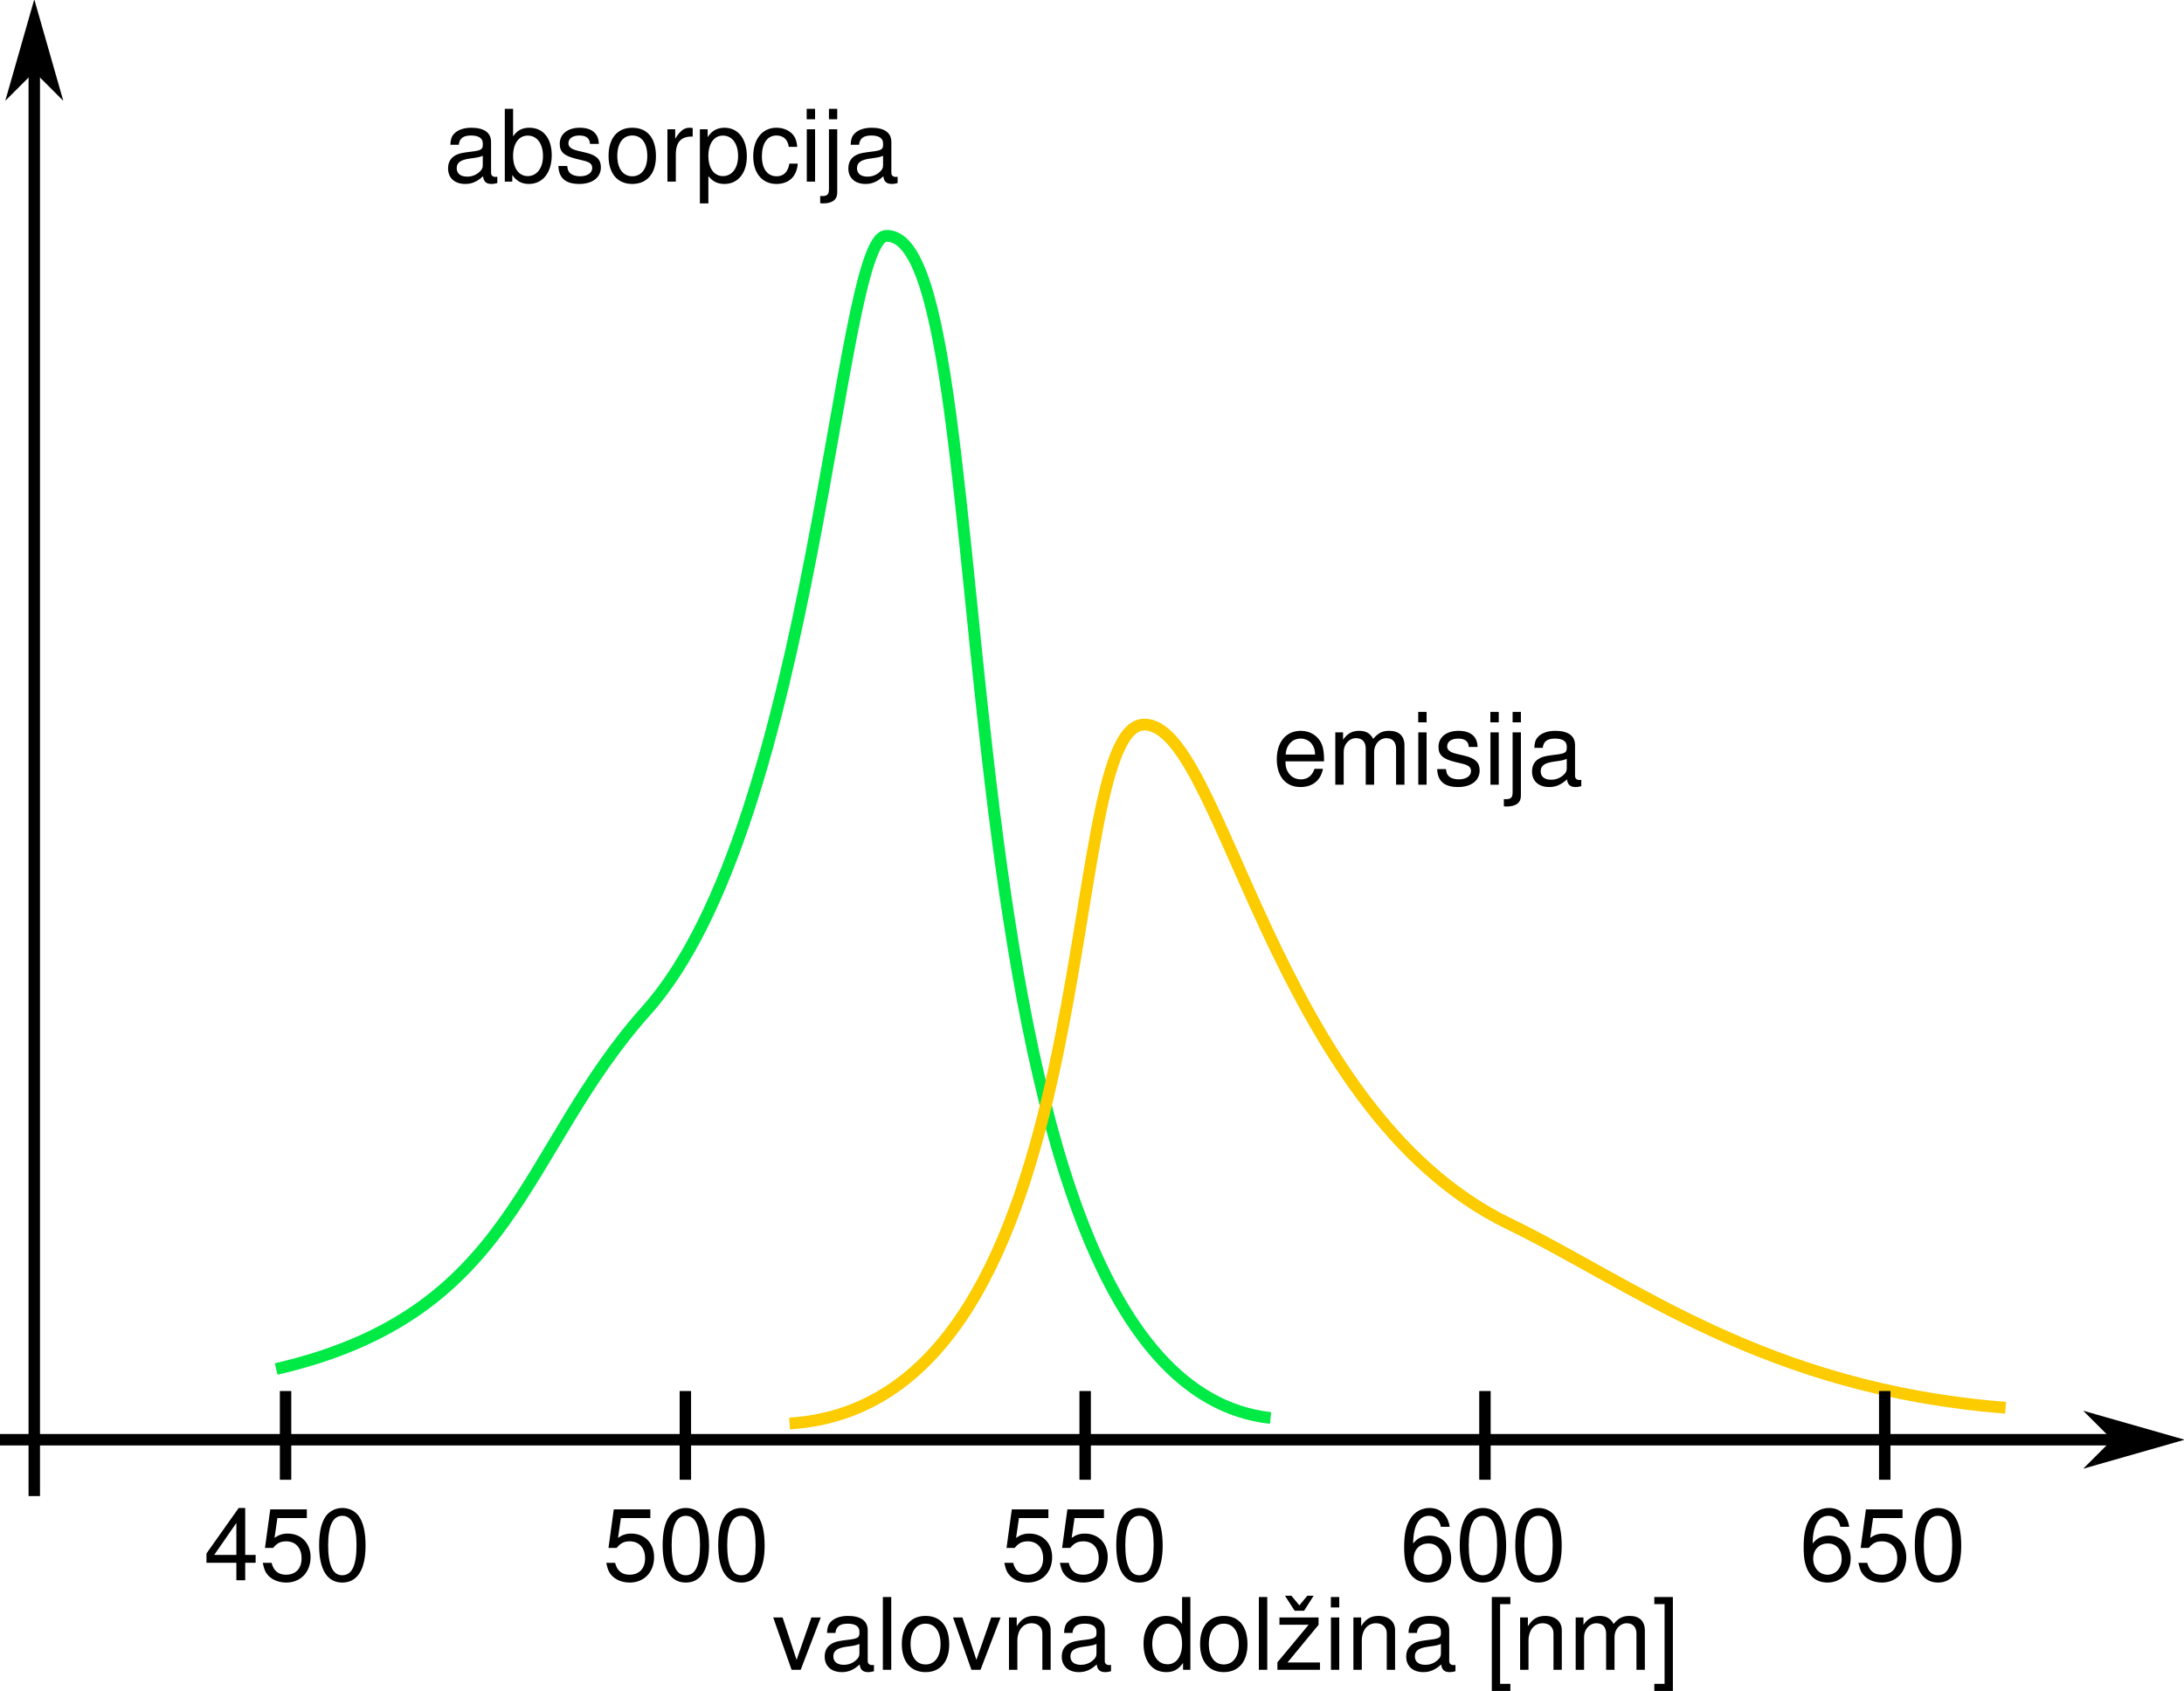
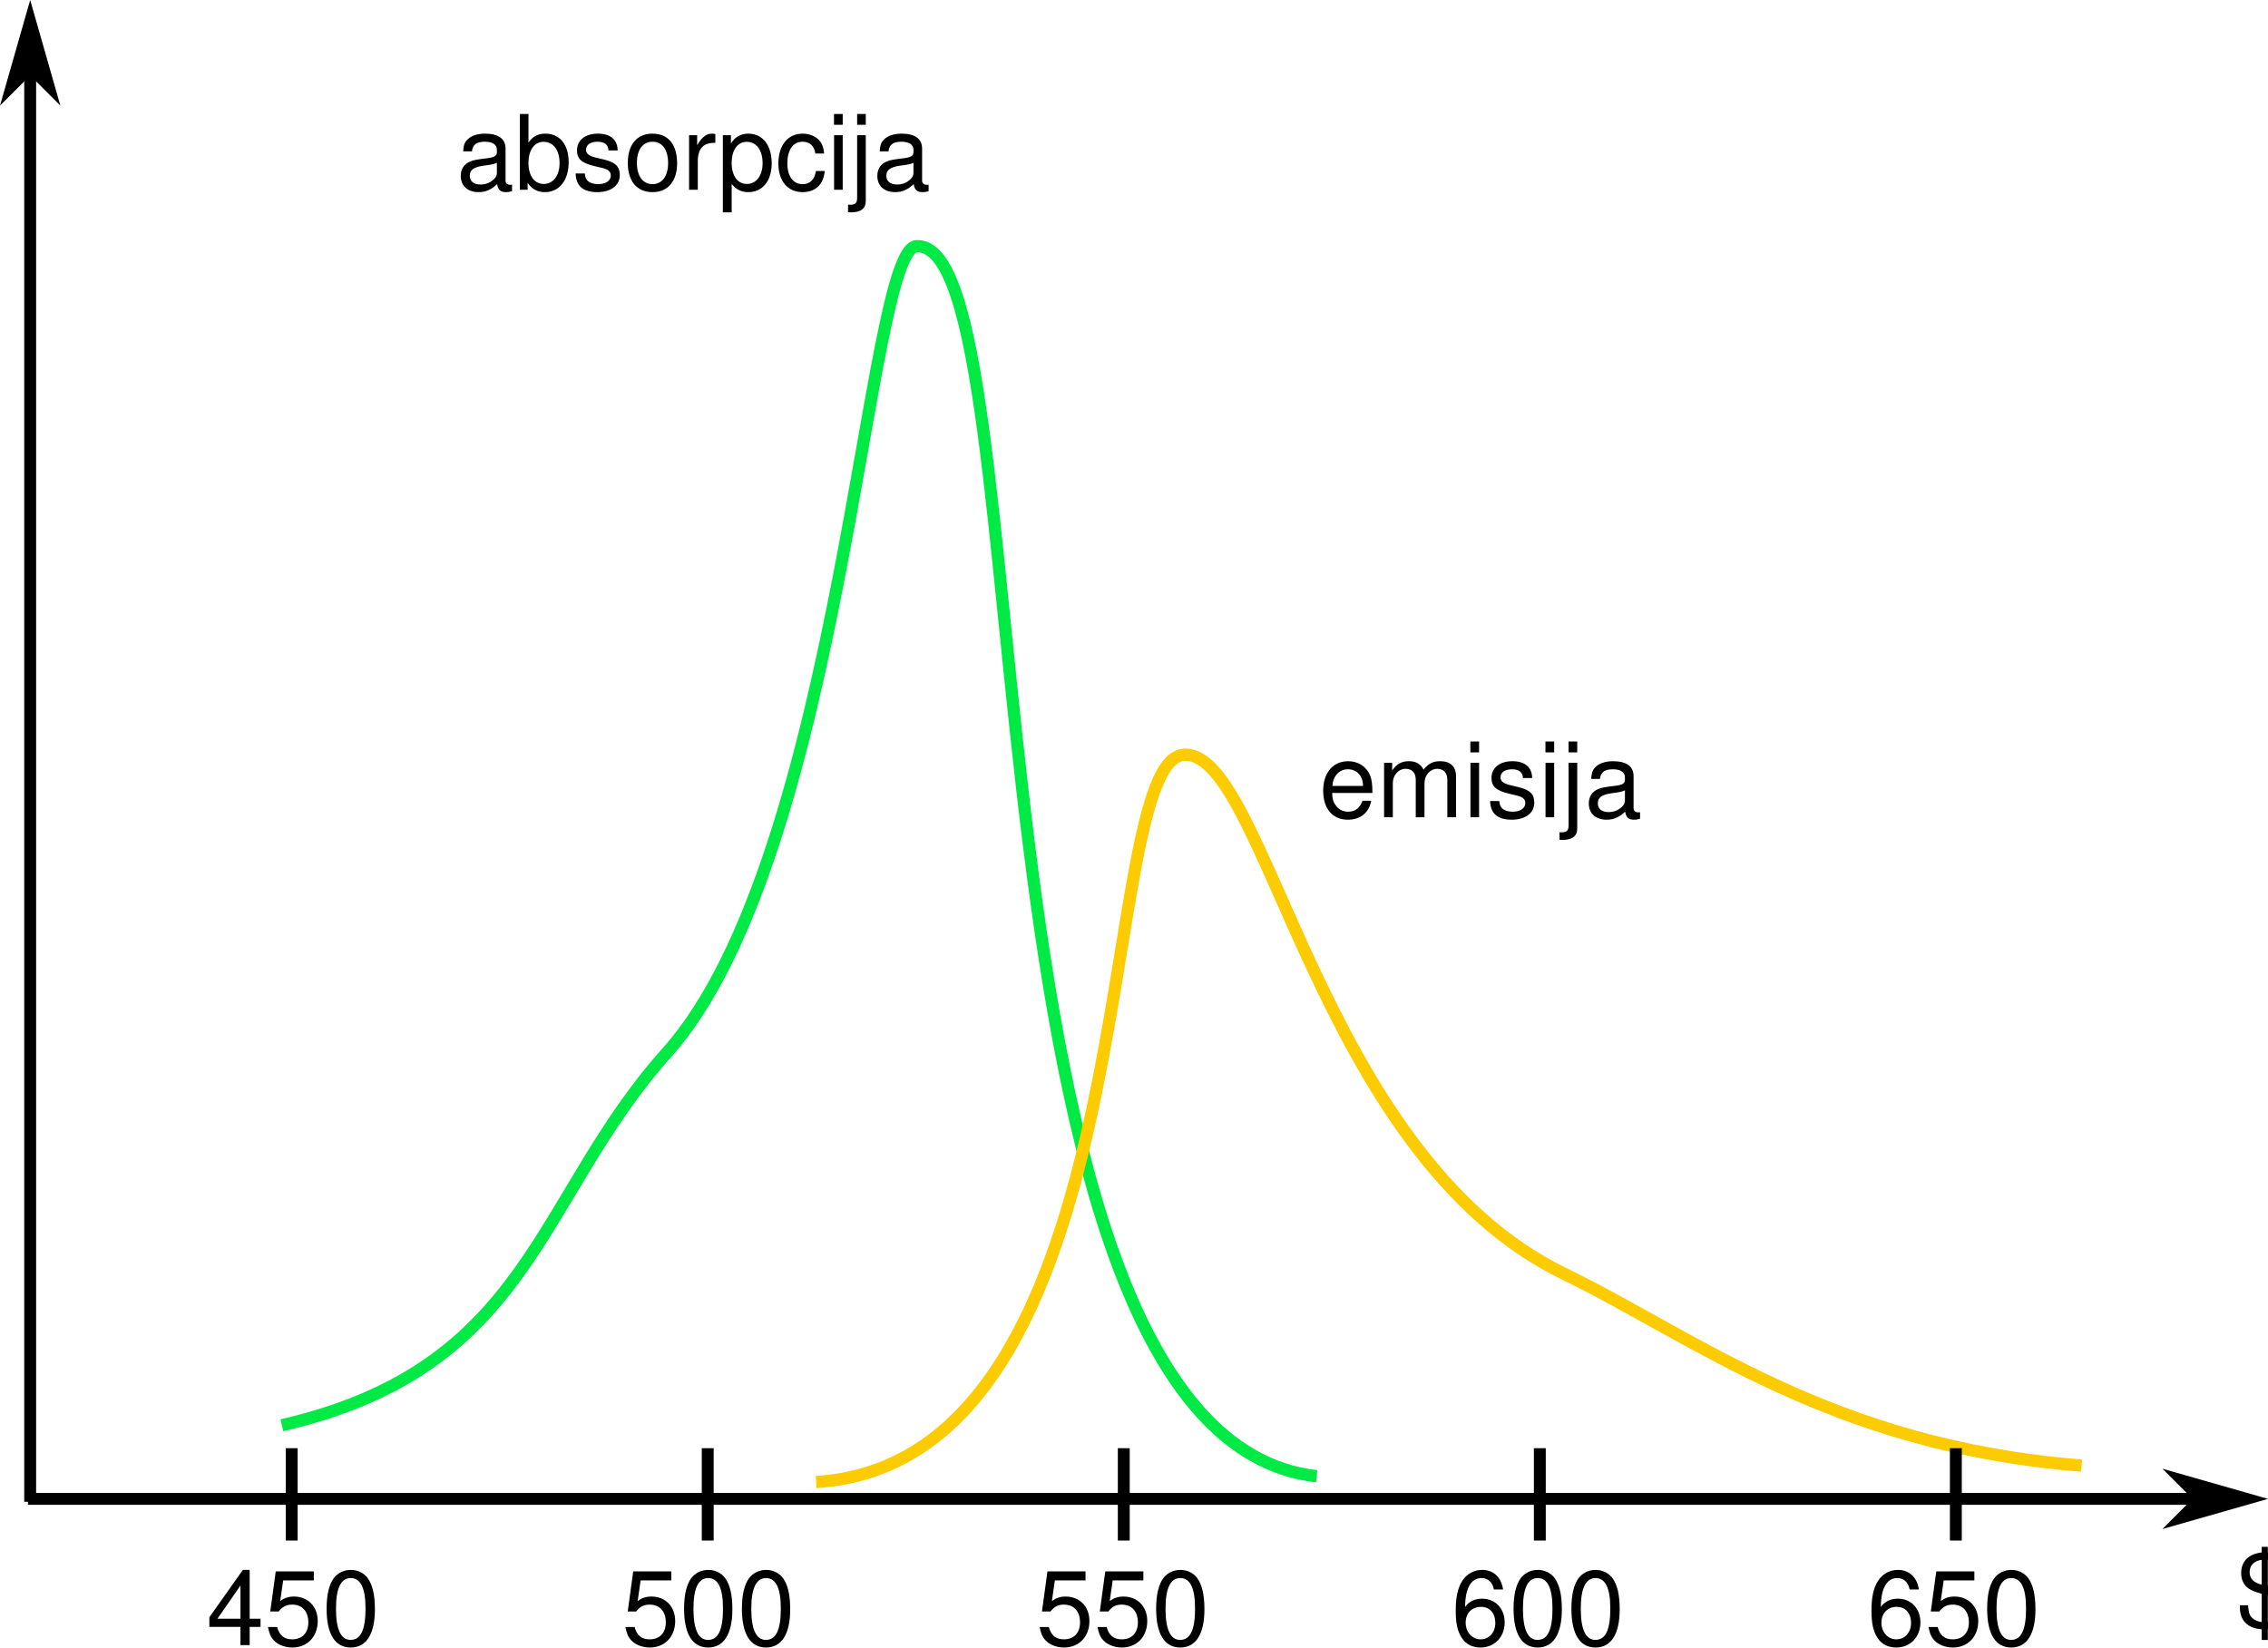
- <svg xmlns="http://www.w3.org/2000/svg" width="107.921mm" height="83.574mm" viewBox="0 0 382.397 296.127" id="svg3560" version="1.1">
+ <svg xmlns="http://www.w3.org/2000/svg" width="107.694mm" height="78.248mm" viewBox="0 0 381.594 277.256" id="svg3560" version="1.1">
  <defs id="defs3562">
    <marker orient="auto" refY="0" refX="0" id="Arrow1Mend-3" style="overflow:visible">
-       <path id="path4180-6" d="M 0,0 5,-5 -12.5,0 5,5 0,0 Z" style="fill:#000000;fill-opacity:1;fill-rule:evenodd;stroke:#000000;stroke-width:1pt;stroke-opacity:1" transform="matrix(-0.4,0,0,-0.4,-4,0)" />
+       <path id="path4180-6" d="M 0,0 5,-5 -12.5,0 5,5 Z" style="fill:#000000;fill-opacity:1;fill-rule:evenodd;stroke:#000000;stroke-width:1pt;stroke-opacity:1" transform="matrix(-0.4,0,0,-0.4,-4,0)" />
    </marker>
    <marker orient="auto" refY="0" refX="0" id="Arrow1Mend" style="overflow:visible">
-       <path id="path4180" d="M 0,0 5,-5 -12.5,0 5,5 0,0 Z" style="fill:#000000;fill-opacity:1;fill-rule:evenodd;stroke:#000000;stroke-width:1pt;stroke-opacity:1" transform="matrix(-0.4,0,0,-0.4,-4,0)" />
+       <path id="path4180" d="M 0,0 5,-5 -12.5,0 5,5 Z" style="fill:#000000;fill-opacity:1;fill-rule:evenodd;stroke:#000000;stroke-width:1pt;stroke-opacity:1" transform="matrix(-0.4,0,0,-0.4,-4,0)" />
    </marker>
  </defs>
-   <g id="layer1" transform="translate(-210.3382,-18.58438)">
-     <path style="fill:none;fill-rule:evenodd;stroke:#000000;stroke-width:2;stroke-linecap:butt;stroke-linejoin:miter;stroke-miterlimit:4;stroke-dasharray:none;stroke-opacity:1;marker-end:url(#Arrow1Mend)" d="m 216.34,280.574 0,-258.17" id="path4165" />
-     <path style="fill:none;fill-rule:evenodd;stroke:#000000;stroke-width:2;stroke-linecap:butt;stroke-linejoin:miter;stroke-miterlimit:4;stroke-dasharray:none;stroke-opacity:1;marker-end:url(#Arrow1Mend-3)" d="m 210.338,270.708 378.577,0" id="path4165-7" />
-     <path style="fill:none;fill-rule:evenodd;stroke:#00ea46;stroke-width:2.063;stroke-linecap:butt;stroke-linejoin:miter;stroke-miterlimit:4;stroke-dasharray:none;stroke-opacity:1" d="m 258.692,258.323 c 42.085,-9.713 42.709,-38.051 64.82,-62.77 29.5,-32.981 33.59,-135.282 41.949,-135.657 22.231,-0.997 5.728,200.138 67.339,207.009" id="path3555" />
-     <path style="fill:none;fill-rule:evenodd;stroke:#fccb00;stroke-width:2.063;stroke-linecap:butt;stroke-linejoin:miter;stroke-miterlimit:4;stroke-dasharray:none;stroke-opacity:1" d="m 348.581,267.868 c 56.466,-3.52 46.562,-121.661 61.942,-122.386 13.822,-0.652 22.475,67.265 63.954,87.373 21.719,10.529 44.791,28.937 87.019,32.253" id="path3557" />
+   <g id="layer1" transform="translate(-211.2621,-18.46304)">
+     <path style="fill:none;fill-rule:evenodd;stroke:#000000;stroke-width:2;stroke-linecap:butt;stroke-linejoin:miter;stroke-miterlimit:4;stroke-dasharray:none;stroke-opacity:1;marker-end:url(#Arrow1Mend)" d="M 216.34,271.199 V 22.404" id="path4165" />
+     <path style="fill:none;fill-rule:evenodd;stroke:#000000;stroke-width:2;stroke-linecap:butt;stroke-linejoin:miter;stroke-miterlimit:4;stroke-dasharray:none;stroke-opacity:1;marker-end:url(#Arrow1Mend-3)" d="M 215.963,270.708 H 588.915" id="path4165-7" />
+     <path style="fill:none;fill-rule:evenodd;stroke:#00ea46;stroke-width:2.062;stroke-linecap:butt;stroke-linejoin:miter;stroke-miterlimit:4;stroke-dasharray:none;stroke-opacity:1" d="m 258.692,258.323 c 42.085,-9.713 42.709,-38.051 64.82,-62.77 29.5,-32.981 33.59,-135.282 41.949,-135.657 22.231,-0.997 5.728,200.138 67.339,207.009" id="path3555" />
+     <path style="fill:none;fill-rule:evenodd;stroke:#fccb00;stroke-width:2.062;stroke-linecap:butt;stroke-linejoin:miter;stroke-miterlimit:4;stroke-dasharray:none;stroke-opacity:1" d="m 348.581,267.868 c 56.466,-3.52 46.562,-121.661 61.942,-122.386 13.822,-0.652 22.475,67.265 63.954,87.373 21.719,10.529 44.791,28.937 87.019,32.253" id="path3557" />
    <path style="fill:none;fill-rule:evenodd;stroke:#000000;stroke-width:2;stroke-linecap:butt;stroke-linejoin:miter;stroke-miterlimit:4;stroke-dasharray:none;stroke-opacity:1" d="m 260.338,262.18 -1e-5,15.539" id="path3396" />
    <path style="fill:none;fill-rule:evenodd;stroke:#000000;stroke-width:2;stroke-linecap:butt;stroke-linejoin:miter;stroke-miterlimit:4;stroke-dasharray:none;stroke-opacity:1" d="m 330.338,262.18 -1e-5,15.539" id="path3396-6" />
    <path style="fill:none;fill-rule:evenodd;stroke:#000000;stroke-width:2;stroke-linecap:butt;stroke-linejoin:miter;stroke-miterlimit:4;stroke-dasharray:none;stroke-opacity:1" d="m 400.338,262.18 -1e-5,15.539" id="path3396-6-5" />
    <path style="fill:none;fill-rule:evenodd;stroke:#000000;stroke-width:2;stroke-linecap:butt;stroke-linejoin:miter;stroke-miterlimit:4;stroke-dasharray:none;stroke-opacity:1" d="m 470.338,262.18 -1e-5,15.539" id="path3396-6-5-5" />
    <path style="fill:none;fill-rule:evenodd;stroke:#000000;stroke-width:2;stroke-linecap:butt;stroke-linejoin:miter;stroke-miterlimit:4;stroke-dasharray:none;stroke-opacity:1" d="m 540.338,262.18 -10e-6,15.539" id="path3396-6-5-5-2" />
-     <text id="text12643-5" y="311.001" x="345.547" style="font-style:normal;font-variant:normal;font-weight:normal;font-stretch:normal;line-height:0%;font-family:'Nimbus Sans L';-inkscape-font-specification:Sans;letter-spacing:0px;word-spacing:0px;fill:#000000;fill-opacity:1;stroke:none;stroke-width:1px;stroke-linecap:butt;stroke-linejoin:miter;stroke-opacity:1" xml:space="preserve">
-       <tspan style="font-size:17.5px;line-height:1.25" y="311.001" x="345.547" id="tspan12645-3">valovna dolžina [nm]</tspan>
+     <text id="text12643-5" y="292.251" x="587.422" style="font-style:normal;font-variant:normal;font-weight:normal;font-stretch:normal;line-height:0%;font-family:'Nimbus Sans L';-inkscape-font-specification:Sans;letter-spacing:0px;word-spacing:0px;fill:#000000;fill-opacity:1;stroke:none;stroke-width:1px;stroke-linecap:butt;stroke-linejoin:miter;stroke-opacity:1" xml:space="preserve">
+       <tspan style="font-size:17.5px;line-height:1.25" y="292.251" x="587.422" id="tspan12645-3">$\lambda$~[nm]</tspan>
    </text>
    <text id="text12643-5-9" y="295.316" x="246.004" style="font-style:normal;font-variant:normal;font-weight:normal;font-stretch:normal;line-height:0%;font-family:'Nimbus Sans L';-inkscape-font-specification:Sans;letter-spacing:0px;word-spacing:0px;fill:#000000;fill-opacity:1;stroke:none;stroke-width:1px;stroke-linecap:butt;stroke-linejoin:miter;stroke-opacity:1" xml:space="preserve">
      <tspan style="font-size:17.5px;line-height:1.25" y="295.316" x="246.004" id="tspan4446">450</tspan>
    </text>
    <text id="text12643-5-9-2" y="295.316" x="315.88" style="font-style:normal;font-variant:normal;font-weight:normal;font-stretch:normal;line-height:0%;font-family:'Nimbus Sans L';-inkscape-font-specification:Sans;letter-spacing:0px;word-spacing:0px;fill:#000000;fill-opacity:1;stroke:none;stroke-width:1px;stroke-linecap:butt;stroke-linejoin:miter;stroke-opacity:1" xml:space="preserve">
      <tspan style="font-size:17.5px;line-height:1.25" y="295.316" x="315.88" id="tspan4446-0">500</tspan>
    </text>
    <text id="text12643-5-9-2-9" y="295.316" x="385.574" style="font-style:normal;font-variant:normal;font-weight:normal;font-stretch:normal;line-height:0%;font-family:'Nimbus Sans L';-inkscape-font-specification:Sans;letter-spacing:0px;word-spacing:0px;fill:#000000;fill-opacity:1;stroke:none;stroke-width:1px;stroke-linecap:butt;stroke-linejoin:miter;stroke-opacity:1" xml:space="preserve">
      <tspan style="font-size:17.5px;line-height:1.25" y="295.316" x="385.574" id="tspan4446-0-6">550</tspan>
    </text>
    <text id="text12643-5-9-2-9-0" y="295.316" x="455.443" style="font-style:normal;font-variant:normal;font-weight:normal;font-stretch:normal;line-height:0%;font-family:'Nimbus Sans L';-inkscape-font-specification:Sans;letter-spacing:0px;word-spacing:0px;fill:#000000;fill-opacity:1;stroke:none;stroke-width:1px;stroke-linecap:butt;stroke-linejoin:miter;stroke-opacity:1" xml:space="preserve">
      <tspan style="font-size:17.5px;line-height:1.25" y="295.316" x="455.443" id="tspan4446-0-6-2">600</tspan>
    </text>
    <text id="text12643-5-9-2-9-0-6" y="295.316" x="525.391" style="font-style:normal;font-variant:normal;font-weight:normal;font-stretch:normal;line-height:0%;font-family:'Nimbus Sans L';-inkscape-font-specification:Sans;letter-spacing:0px;word-spacing:0px;fill:#000000;fill-opacity:1;stroke:none;stroke-width:1px;stroke-linecap:butt;stroke-linejoin:miter;stroke-opacity:1" xml:space="preserve">
      <tspan style="font-size:17.5px;line-height:1.25" y="295.316" x="525.391" id="tspan4446-0-6-2-8">650</tspan>
    </text>
    <text xml:space="preserve" style="font-style:normal;font-variant:normal;font-weight:normal;font-stretch:normal;line-height:0%;font-family:'Nimbus Sans L';-inkscape-font-specification:Sans;letter-spacing:0px;word-spacing:0px;fill:#000000;fill-opacity:1;stroke:none;stroke-width:1px;stroke-linecap:butt;stroke-linejoin:miter;stroke-opacity:1" x="288.054" y="50.389" id="text12643-7">
      <tspan id="tspan12645-9" x="288.054" y="50.389" style="font-size:17.5px;line-height:1.25">absorpcija</tspan>
    </text>
    <text xml:space="preserve" style="font-style:normal;font-variant:normal;font-weight:normal;font-stretch:normal;line-height:0%;font-family:'Nimbus Sans L';-inkscape-font-specification:Sans;letter-spacing:0px;word-spacing:0px;fill:#000000;fill-opacity:1;stroke:none;stroke-width:1px;stroke-linecap:butt;stroke-linejoin:miter;stroke-opacity:1" x="433.187" y="156.004" id="text12643-7-2">
      <tspan id="tspan12645-9-0" x="433.187" y="156.004" style="font-size:17.5px;line-height:1.25">emisija</tspan>
    </text>
-     <text xml:space="preserve" style="font-style:normal;font-variant:normal;font-weight:normal;font-stretch:normal;font-size:12px;line-height:0%;font-family:'Nimbus Sans L';-inkscape-font-specification:Sans;letter-spacing:0px;word-spacing:0px;fill:#000000;fill-opacity:1;stroke:none;stroke-width:1px;stroke-linecap:butt;stroke-linejoin:miter;stroke-opacity:1" x="-199.184" y="204.782" id="text12643-7-27" transform="rotate(-90)">
-       <tspan id="tspan12645-9-09" x="-199.184" y="204.782" style="font-size:17.5px;line-height:1.25;stroke-width:1px">intenziteta</tspan>
-     </text>
  </g>
</svg>
